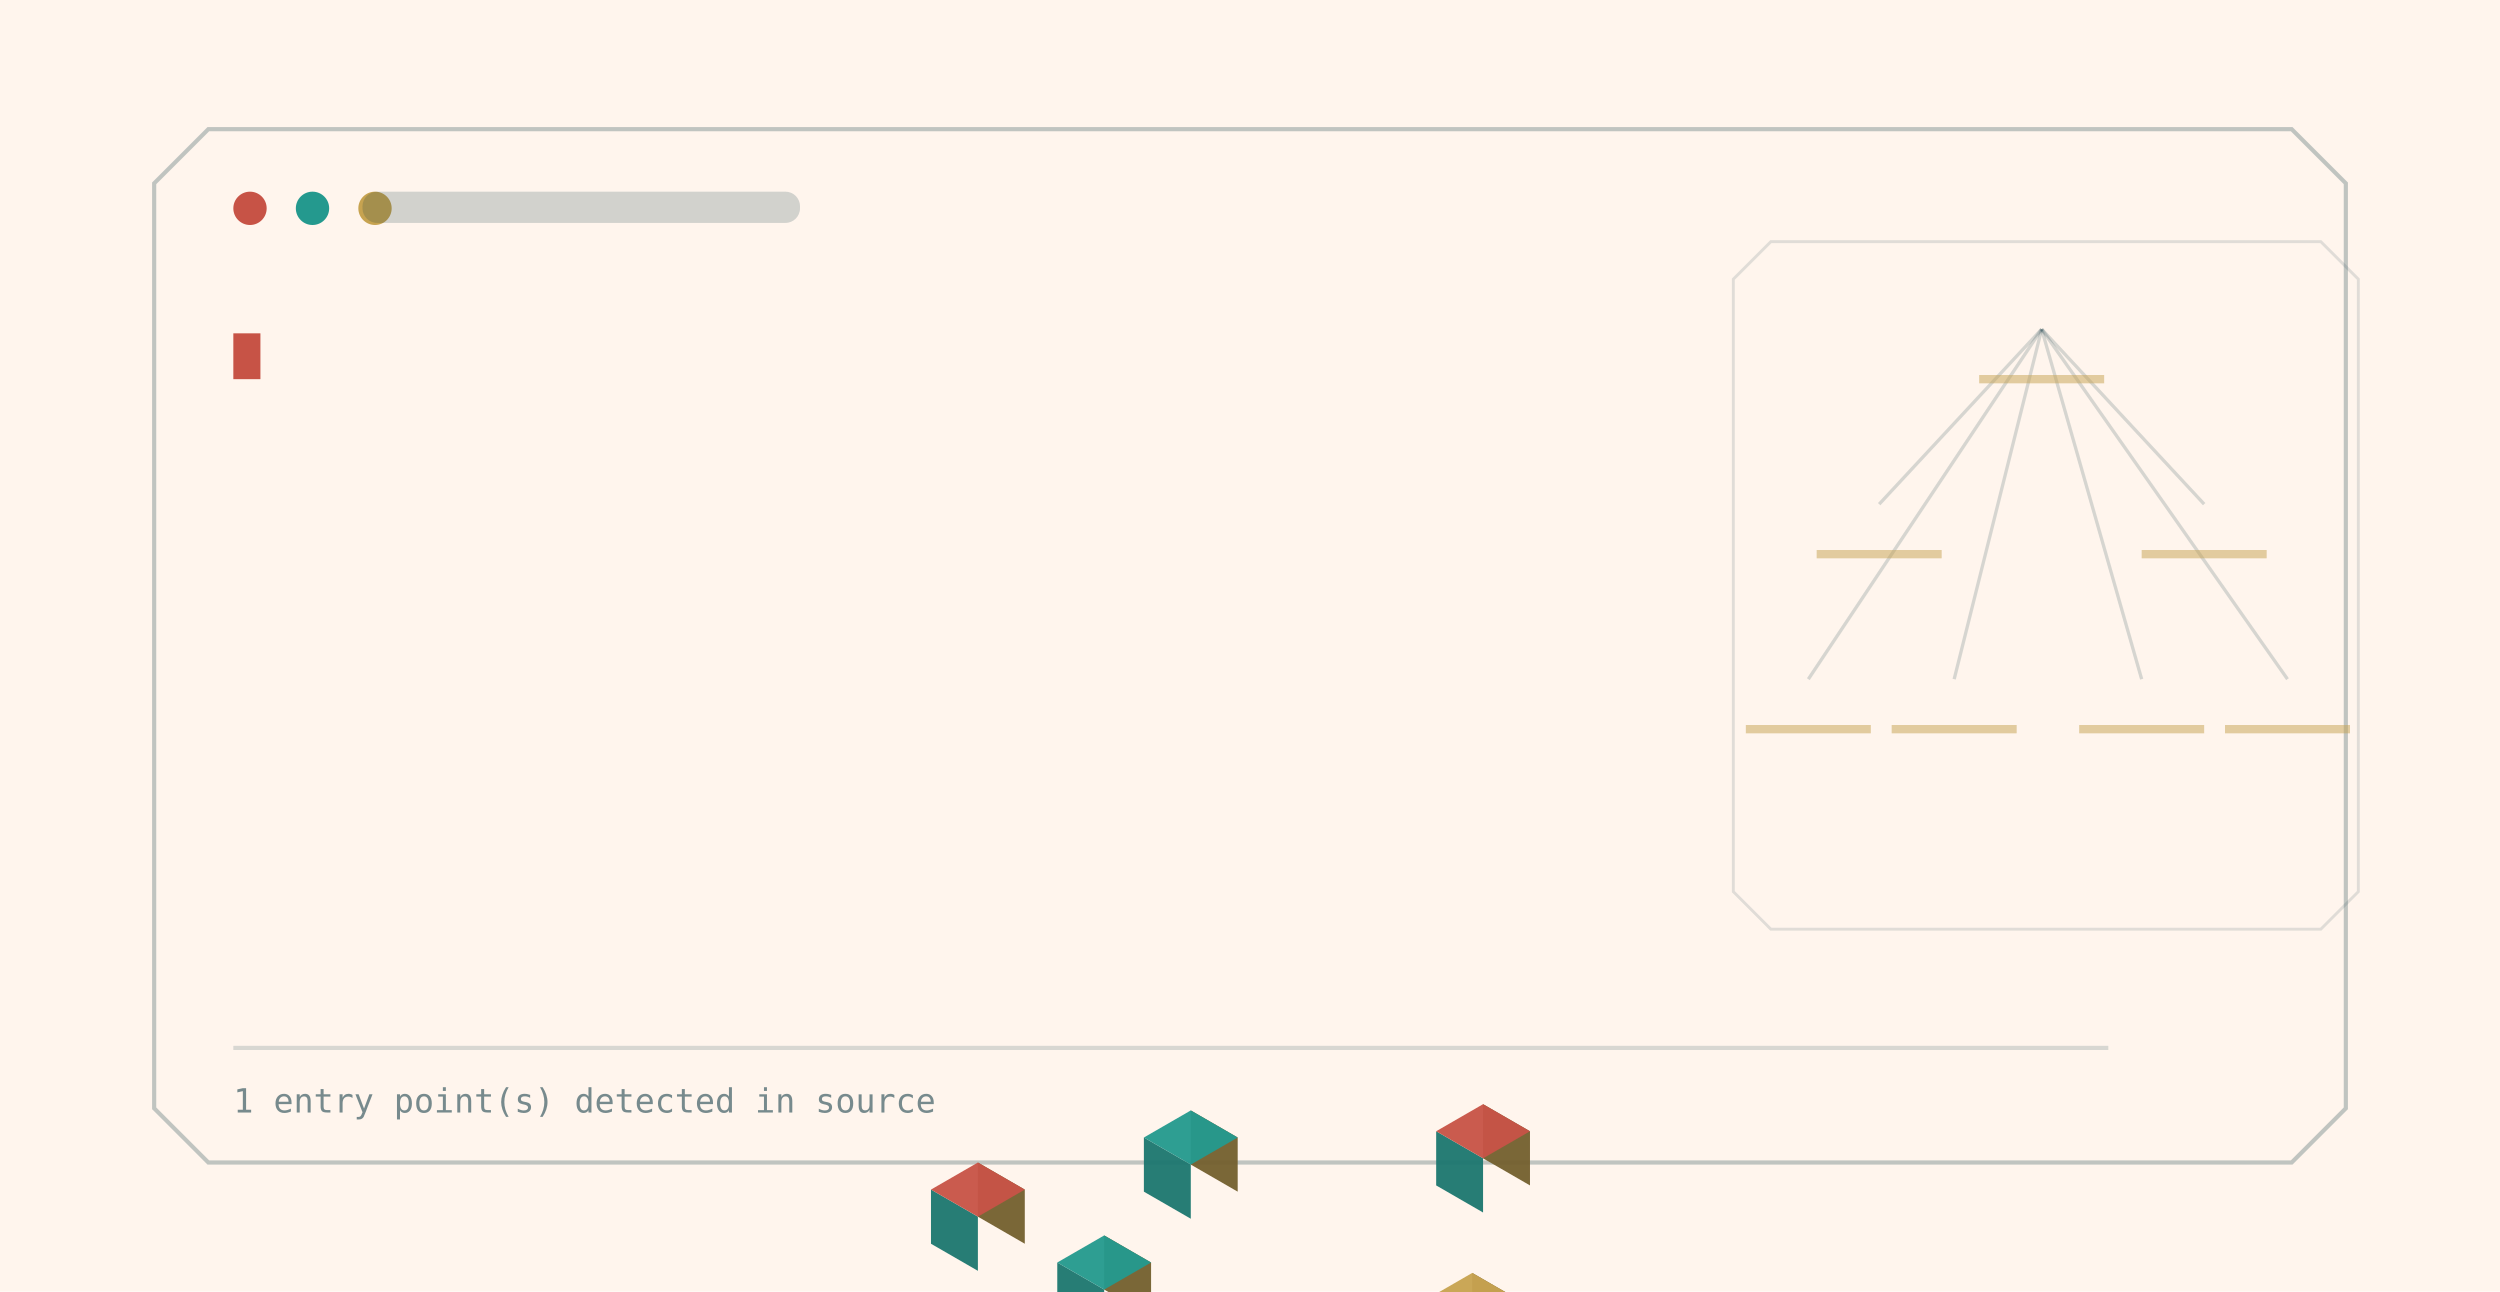
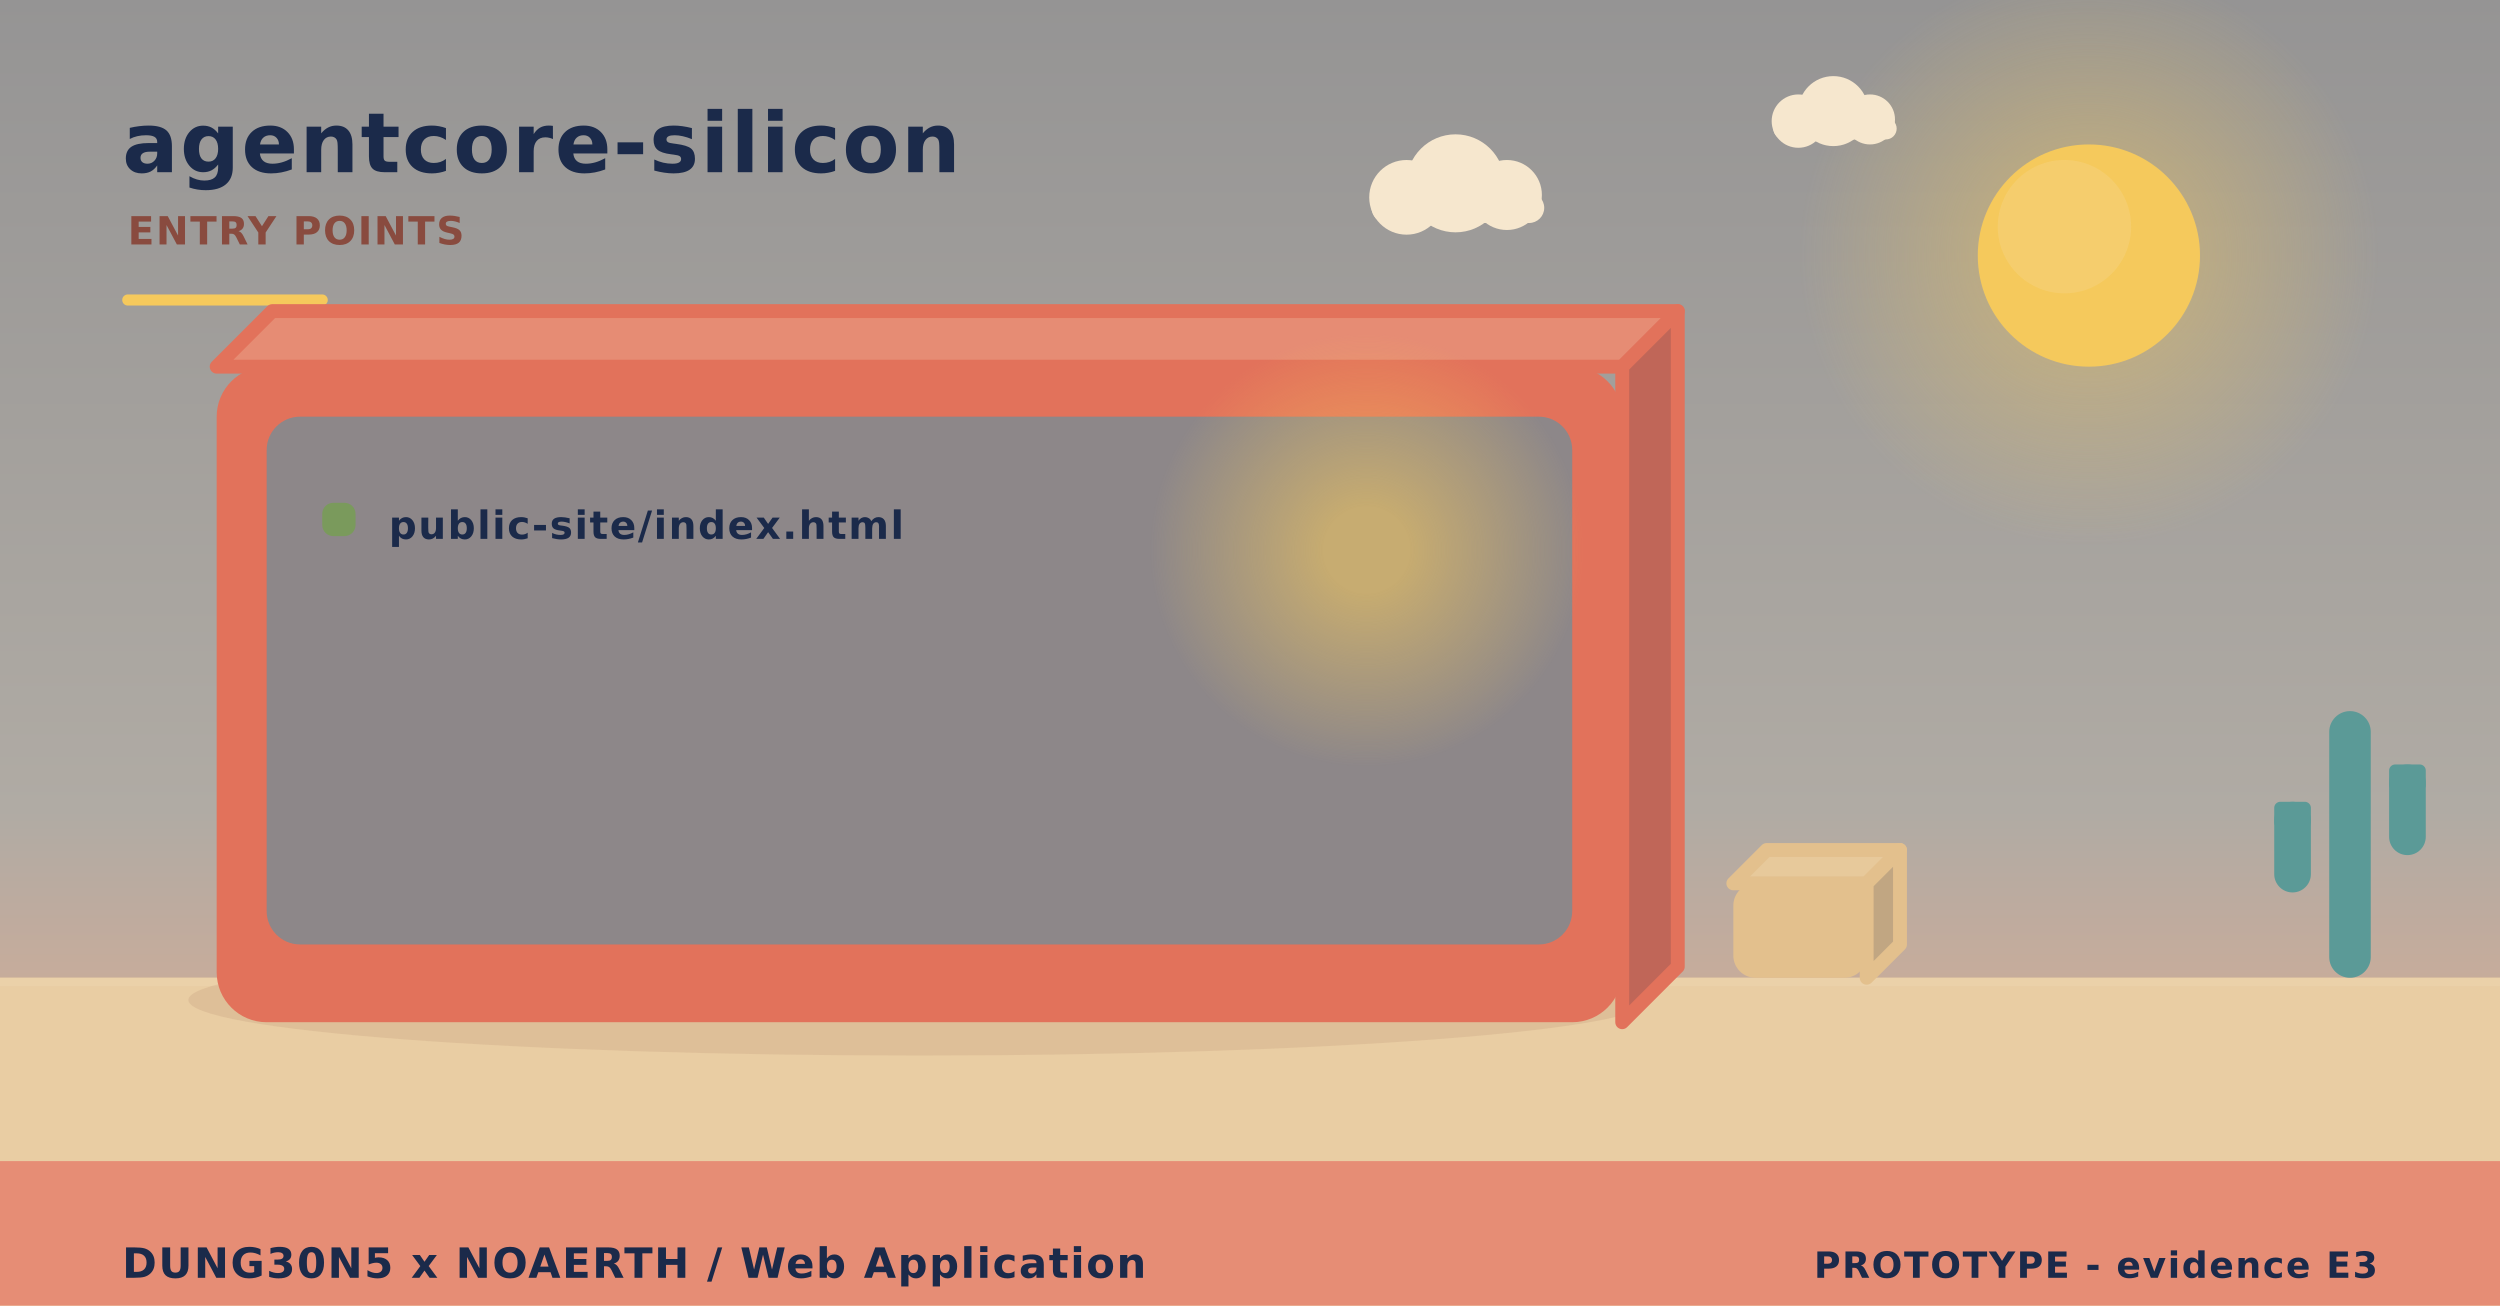
- <svg xmlns="http://www.w3.org/2000/svg" viewBox="0 0 1200 620" width="1200" height="620" role="img" aria-label="agentcore-silicon command surface">
-   <rect width="1200" height="620" fill="#fff5ed" />
-   <defs>
-     <linearGradient id="gt" x1="0" y1="0" x2="1" y2="1">
-       <stop offset="0%" stop-color="#c75346" />
-       <stop offset="100%" stop-color="#24998e" />
-     </linearGradient>
-   </defs>
-   <path d="M100.00,62.00 H1100.00 L1126.00,88.00 V532.00 L1100.00,558.00 H100.00 L74.00,532.00 V88.00 Z" fill="none" stroke="rgba(9,52,63,0.300)" stroke-width="2.00" opacity="0.85" />
-   <circle cx="120.00" cy="100.00" r="8.00" fill="#c75346" opacity="1.00" />
-   <circle cx="150.00" cy="100.00" r="8.00" fill="#24998e" opacity="1.00" />
-   <circle cx="180.00" cy="100.00" r="8.00" fill="#c7a350" opacity="1.00" />
-   <rect x="174.00" y="92.00" width="210.00" height="15.00" rx="7.00" fill="rgba(9,52,63,0.180)" opacity="1.00" />
-   <text x="112" y="148" font-family="ui-monospace,SFMono-Regular,Menlo,monospace" font-size="21" fill="rgba(9,52,63,0.800)" opacity="0">public-site/index.html<animate attributeName="opacity" values="0;1;1;0" dur="1.5s" begin="0.0s" repeatCount="indefinite" />
-   </text>
-   <rect x="112" y="160" width="13" height="22" fill="#c75346">
-     <animate attributeName="opacity" values="1;0;1" dur="1.05s" begin="0s" repeatCount="indefinite" />
-   </rect>
-   <path d="M850.00,116.00 H1114.00 L1132.00,134.00 V428.00 L1114.00,446.00 H850.00 L832.00,428.00 V134.00 Z" fill="none" stroke="rgba(9,52,63,0.180)" stroke-width="1.40" opacity="0.70" />
-   <line x1="980.00" y1="158.00" x2="902.00" y2="242.00" stroke="rgba(9,52,63,0.300)" stroke-width="1.60" opacity="0.55" />
-   <line x1="980.00" y1="158.00" x2="1058.00" y2="242.00" stroke="rgba(9,52,63,0.300)" stroke-width="1.60" opacity="0.55" />
-   <line x1="980.00" y1="158.00" x2="868.00" y2="326.00" stroke="rgba(9,52,63,0.300)" stroke-width="1.60" opacity="0.55" />
-   <line x1="980.00" y1="158.00" x2="938.00" y2="326.00" stroke="rgba(9,52,63,0.300)" stroke-width="1.60" opacity="0.55" />
-   <line x1="980.00" y1="158.00" x2="1028.00" y2="326.00" stroke="rgba(9,52,63,0.300)" stroke-width="1.60" opacity="0.55" />
-   <line x1="980.00" y1="158.00" x2="1098.00" y2="326.00" stroke="rgba(9,52,63,0.300)" stroke-width="1.60" opacity="0.55" />
-   <polygon points="711.87,556.00 734.39,569.00 734.39,543.00 711.87,530.00" fill="#735f2e" opacity="0.95" />
-   <polygon points="689.36,569.00 711.87,582.00 711.87,556.00 689.36,543.00" fill="#1c776f" opacity="0.95" />
-   <polygon points="711.87,530.00 734.39,543.00 711.87,556.00 689.36,543.00" fill="#c75346" opacity="0.95" />
+ <svg xmlns="http://www.w3.org/2000/svg" width="900" height="470" viewBox="0 0 900 470" role="img" aria-label="agentcore-silicon - how it is operated">
+   <linearGradient id="skyt" x1="0" y1="0" x2="0" y2="1">
+     <stop offset="0" stop-color="#959494" />
+     <stop offset="0.62" stop-color="#b0aba4" />
+     <stop offset="1" stop-color="#f3ad8a" />
+   </linearGradient>
+   <rect width="900" height="470" fill="url(#skyt)" />
+   <radialGradient id="sunt">
+     <stop offset="0.35" stop-color="#f5c95c" stop-opacity="0.34" />
+     <stop offset="1" stop-color="#f5c95c" stop-opacity="0" />
+   </radialGradient>
+   <circle cx="752" cy="92" r="104" fill="url(#sunt)" />
+   <circle cx="752" cy="92" r="40" fill="#f5c95c" />
+   <circle cx="743.2" cy="81.6" r="24" fill="#f5d27e" opacity="0.5" />
  <g>
-     <rect x="950.00" y="180.00" width="60.00" height="4.00" rx="0.00" fill="rgba(199,163,80,0.500)" opacity="1.00" />
-     <animate attributeName="opacity" values="0.25;1.0;0.25" dur="14.3s" begin="0.0s" repeatCount="indefinite" />
+     <circle cx="524" cy="66" r="17.64" fill="#f6e7ce" />
+     <circle cx="506.36" cy="71.04" r="13.44" fill="#f6e7ce" />
+     <circle cx="542.48" cy="70.2" r="12.6" fill="#f6e7ce" />
+     <rect x="493.76" y="69.36" width="62.16" height="10.92" rx="5.46" fill="#f6e7ce" />
+     <animateTransform attributeName="transform" type="translate" values="0 0;24 0;0 0" dur="36s" begin="0s" repeatCount="indefinite" />
  </g>
-   <polygon points="571.58,559.00 594.09,572.00 594.09,546.00 571.58,533.00" fill="#735f2e" opacity="0.95" />
-   <polygon points="549.06,572.00 571.58,585.00 571.58,559.00 549.06,546.00" fill="#1c776f" opacity="0.95" />
-   <polygon points="571.58,533.00 594.09,546.00 571.58,559.00 549.06,546.00" fill="#24998e" opacity="0.95" />
  <g>
-     <rect x="872.00" y="264.00" width="60.00" height="4.00" rx="0.00" fill="rgba(199,163,80,0.500)" opacity="1.00" />
-     <animate attributeName="opacity" values="0.25;1.0;0.25" dur="14.3s" begin="0.4s" repeatCount="indefinite" />
+     <circle cx="660" cy="40" r="12.6" fill="#f6e7ce" />
+     <circle cx="647.4" cy="43.6" r="9.6" fill="#f6e7ce" />
+     <circle cx="673.2" cy="43" r="9" fill="#f6e7ce" />
+     <rect x="638.4" y="42.4" width="44.4" height="7.8" rx="3.9" fill="#f6e7ce" />
+     <animateTransform attributeName="transform" type="translate" values="0 0;-18 0;0 0" dur="46s" begin="3s" repeatCount="indefinite" />
  </g>
-   <polygon points="706.68,637.00 729.19,650.00 729.19,624.00 706.68,611.00" fill="#735f2e" opacity="0.95" />
-   <polygon points="684.16,650.00 706.68,663.00 706.68,637.00 684.16,624.00" fill="#1c776f" opacity="0.95" />
-   <polygon points="706.68,611.00 729.19,624.00 706.68,637.00 684.16,624.00" fill="#c7a350" opacity="0.95" />
+   <rect x="0" y="352" width="900" height="118" fill="#e9cda3" />
+   <rect x="0" y="352" width="900" height="3" fill="#ebd1a9" />
+   <text x="44" y="62" font-family="Verdana,DejaVu Sans,sans-serif" font-size="30" font-weight="700" letter-spacing="0.6" fill="#1b2a4a" text-anchor="start">agentcore-silicon</text>
+   <text x="46" y="88" font-family="Verdana,DejaVu Sans,sans-serif" font-size="14" font-weight="700" letter-spacing="0.6" fill="#894b3f" text-anchor="start">ENTRY POINTS</text>
+   <rect x="44" y="106" width="74" height="4" rx="2" fill="#f5c95c" />
+   <ellipse cx="331" cy="360" rx="263.2" ry="20" fill="rgba(138,90,68,0.11)" />
+   <path d="M78,132 L584,132 L604,112 L98,112 Z" fill="#e68c74" stroke="#e2725b" stroke-width="5" stroke-linejoin="round" />
+   <path d="M584,132 L604,112 L604,348 L584,368 Z" fill="#c06658" stroke="#e2725b" stroke-width="5" stroke-linejoin="round" />
+   <rect x="78" y="132" width="506" height="236" rx="18" fill="#e2725b" />
+   <rect x="96" y="150" width="470" height="190" rx="12" fill="#88888c" opacity="0.94" />
+   <radialGradient id="lamp79967">
+     <stop offset="0.2" stop-color="#f5c95c" stop-opacity="0.55" />
+     <stop offset="1" stop-color="#f5c95c" stop-opacity="0" />
+   </radialGradient>
+   <circle cx="492" cy="198" r="78" fill="url(#lamp79967)" />
+   <rect x="116" y="181" width="12" height="12" rx="4" fill="#7a9a5c" />
  <g>
-     <rect x="1028.00" y="264.00" width="60.00" height="4.00" rx="0.00" fill="rgba(199,163,80,0.500)" opacity="1.00" />
-     <animate attributeName="opacity" values="0.25;1.0;0.25" dur="14.3s" begin="0.8s" repeatCount="indefinite" />
+     <text x="140" y="194" font-family="Verdana,DejaVu Sans,sans-serif" font-size="14" font-weight="700" letter-spacing="0.6" fill="#1b2a4a" text-anchor="start">public-site/index.html</text>
+     <animateTransform attributeName="transform" type="translate" values="0 10;0 0" dur="0.7s" begin="0.4s" fill="freeze" />
  </g>
-   <polygon points="469.39,584.00 491.90,597.00 491.90,571.00 469.39,558.00" fill="#735f2e" opacity="0.95" />
-   <polygon points="446.87,597.00 469.39,610.00 469.39,584.00 446.87,571.00" fill="#1c776f" opacity="0.95" />
-   <polygon points="469.39,558.00 491.90,571.00 469.39,584.00 446.87,571.00" fill="#c75346" opacity="0.95" />
-   <g>
-     <rect x="838.00" y="348.00" width="60.00" height="4.00" rx="0.00" fill="rgba(199,163,80,0.500)" opacity="1.00" />
-     <animate attributeName="opacity" values="0.25;1.0;0.25" dur="14.3s" begin="1.2s" repeatCount="indefinite" />
-   </g>
-   <polygon points="530.01,619.00 552.52,632.00 552.52,606.00 530.01,593.00" fill="#735f2e" opacity="0.95" />
-   <polygon points="507.49,632.00 530.01,645.00 530.01,619.00 507.49,606.00" fill="#1c776f" opacity="0.95" />
-   <polygon points="530.01,593.00 552.52,606.00 530.01,619.00 507.49,606.00" fill="#24998e" opacity="0.95" />
-   <g>
-     <rect x="908.00" y="348.00" width="60.00" height="4.00" rx="0.00" fill="rgba(199,163,80,0.500)" opacity="1.00" />
-     <animate attributeName="opacity" values="0.25;1.0;0.25" dur="14.3s" begin="1.6s" repeatCount="indefinite" />
-   </g>
-   <polygon points="607.95,664.00 630.47,677.00 630.47,651.00 607.95,638.00" fill="#735f2e" opacity="0.95" />
-   <polygon points="585.43,677.00 607.95,690.00 607.95,664.00 585.43,651.00" fill="#1c776f" opacity="0.95" />
-   <polygon points="607.95,638.00 630.47,651.00 607.95,664.00 585.43,651.00" fill="#c7a350" opacity="0.95" />
-   <g>
-     <rect x="998.00" y="348.00" width="60.00" height="4.00" rx="0.00" fill="rgba(199,163,80,0.500)" opacity="1.00" />
-     <animate attributeName="opacity" values="0.25;1.0;0.25" dur="14.3s" begin="2.0s" repeatCount="indefinite" />
-   </g>
-   <polygon points="668.57,699.00 691.09,712.00 691.09,686.00 668.57,673.00" fill="#735f2e" opacity="0.95" />
-   <polygon points="646.05,712.00 668.57,725.00 668.57,699.00 646.05,686.00" fill="#1c776f" opacity="0.95" />
-   <polygon points="668.57,673.00 691.09,686.00 668.57,699.00 646.05,686.00" fill="#c75346" opacity="0.95" />
-   <g>
-     <rect x="1068.00" y="348.00" width="60.00" height="4.00" rx="0.00" fill="rgba(199,163,80,0.500)" opacity="1.00" />
-     <animate attributeName="opacity" values="0.25;1.0;0.25" dur="14.3s" begin="2.4s" repeatCount="indefinite" />
-   </g>
-   <rect x="112.00" y="502.00" width="900.00" height="2.00" rx="0.00" fill="rgba(9,52,63,0.160)" opacity="1.00" />
-   <text x="112" y="534" font-family="ui-monospace,Menlo,monospace" font-size="16" fill="rgba(9,52,63,0.550)">1 entry point(s) detected in source</text>
+   <path d="M624,318 L672,318 L684,306 L636,306 Z" fill="#e7c99b" stroke="#e3c08d" stroke-width="5" stroke-linejoin="round" />
+   <path d="M672,318 L684,306 L684,340 L672,352 Z" fill="#c1a682" stroke="#e3c08d" stroke-width="5" stroke-linejoin="round" />
+   <rect x="624" y="318" width="48" height="34" rx="8" fill="#e3c08d" />
+   <rect x="838.52" y="256" width="14.96" height="96" rx="7.48" fill="#5b9a97" />
+   <rect x="818.72" y="288.64" width="13.2" height="32.64" rx="6.6" fill="#5b9a97" />
+   <rect x="818.72" y="288.64" width="13.2" height="9.6" rx="2.2" fill="#5b9a97" />
+   <rect x="860.08" y="275.2" width="13.2" height="32.64" rx="6.6" fill="#5b9a97" />
+   <rect x="860.08" y="275.2" width="13.2" height="9.6" rx="2.2" fill="#5b9a97" />
+   <rect x="0" y="418" width="900" height="52" rx="0" fill="#e68972" opacity="0.94" />
+   <text x="44" y="460" font-family="Verdana,DejaVu Sans,sans-serif" font-size="15" font-weight="700" letter-spacing="0.6" fill="#1b2a4a" text-anchor="start">DUNG30N5 x NOAERTH  /  Web Application</text>
+   <text x="856" y="460" font-family="Verdana,DejaVu Sans,sans-serif" font-size="13" font-weight="700" letter-spacing="0.6" fill="#1b2a4a" text-anchor="end">PROTOTYPE  -  evidence E3</text>
</svg>
